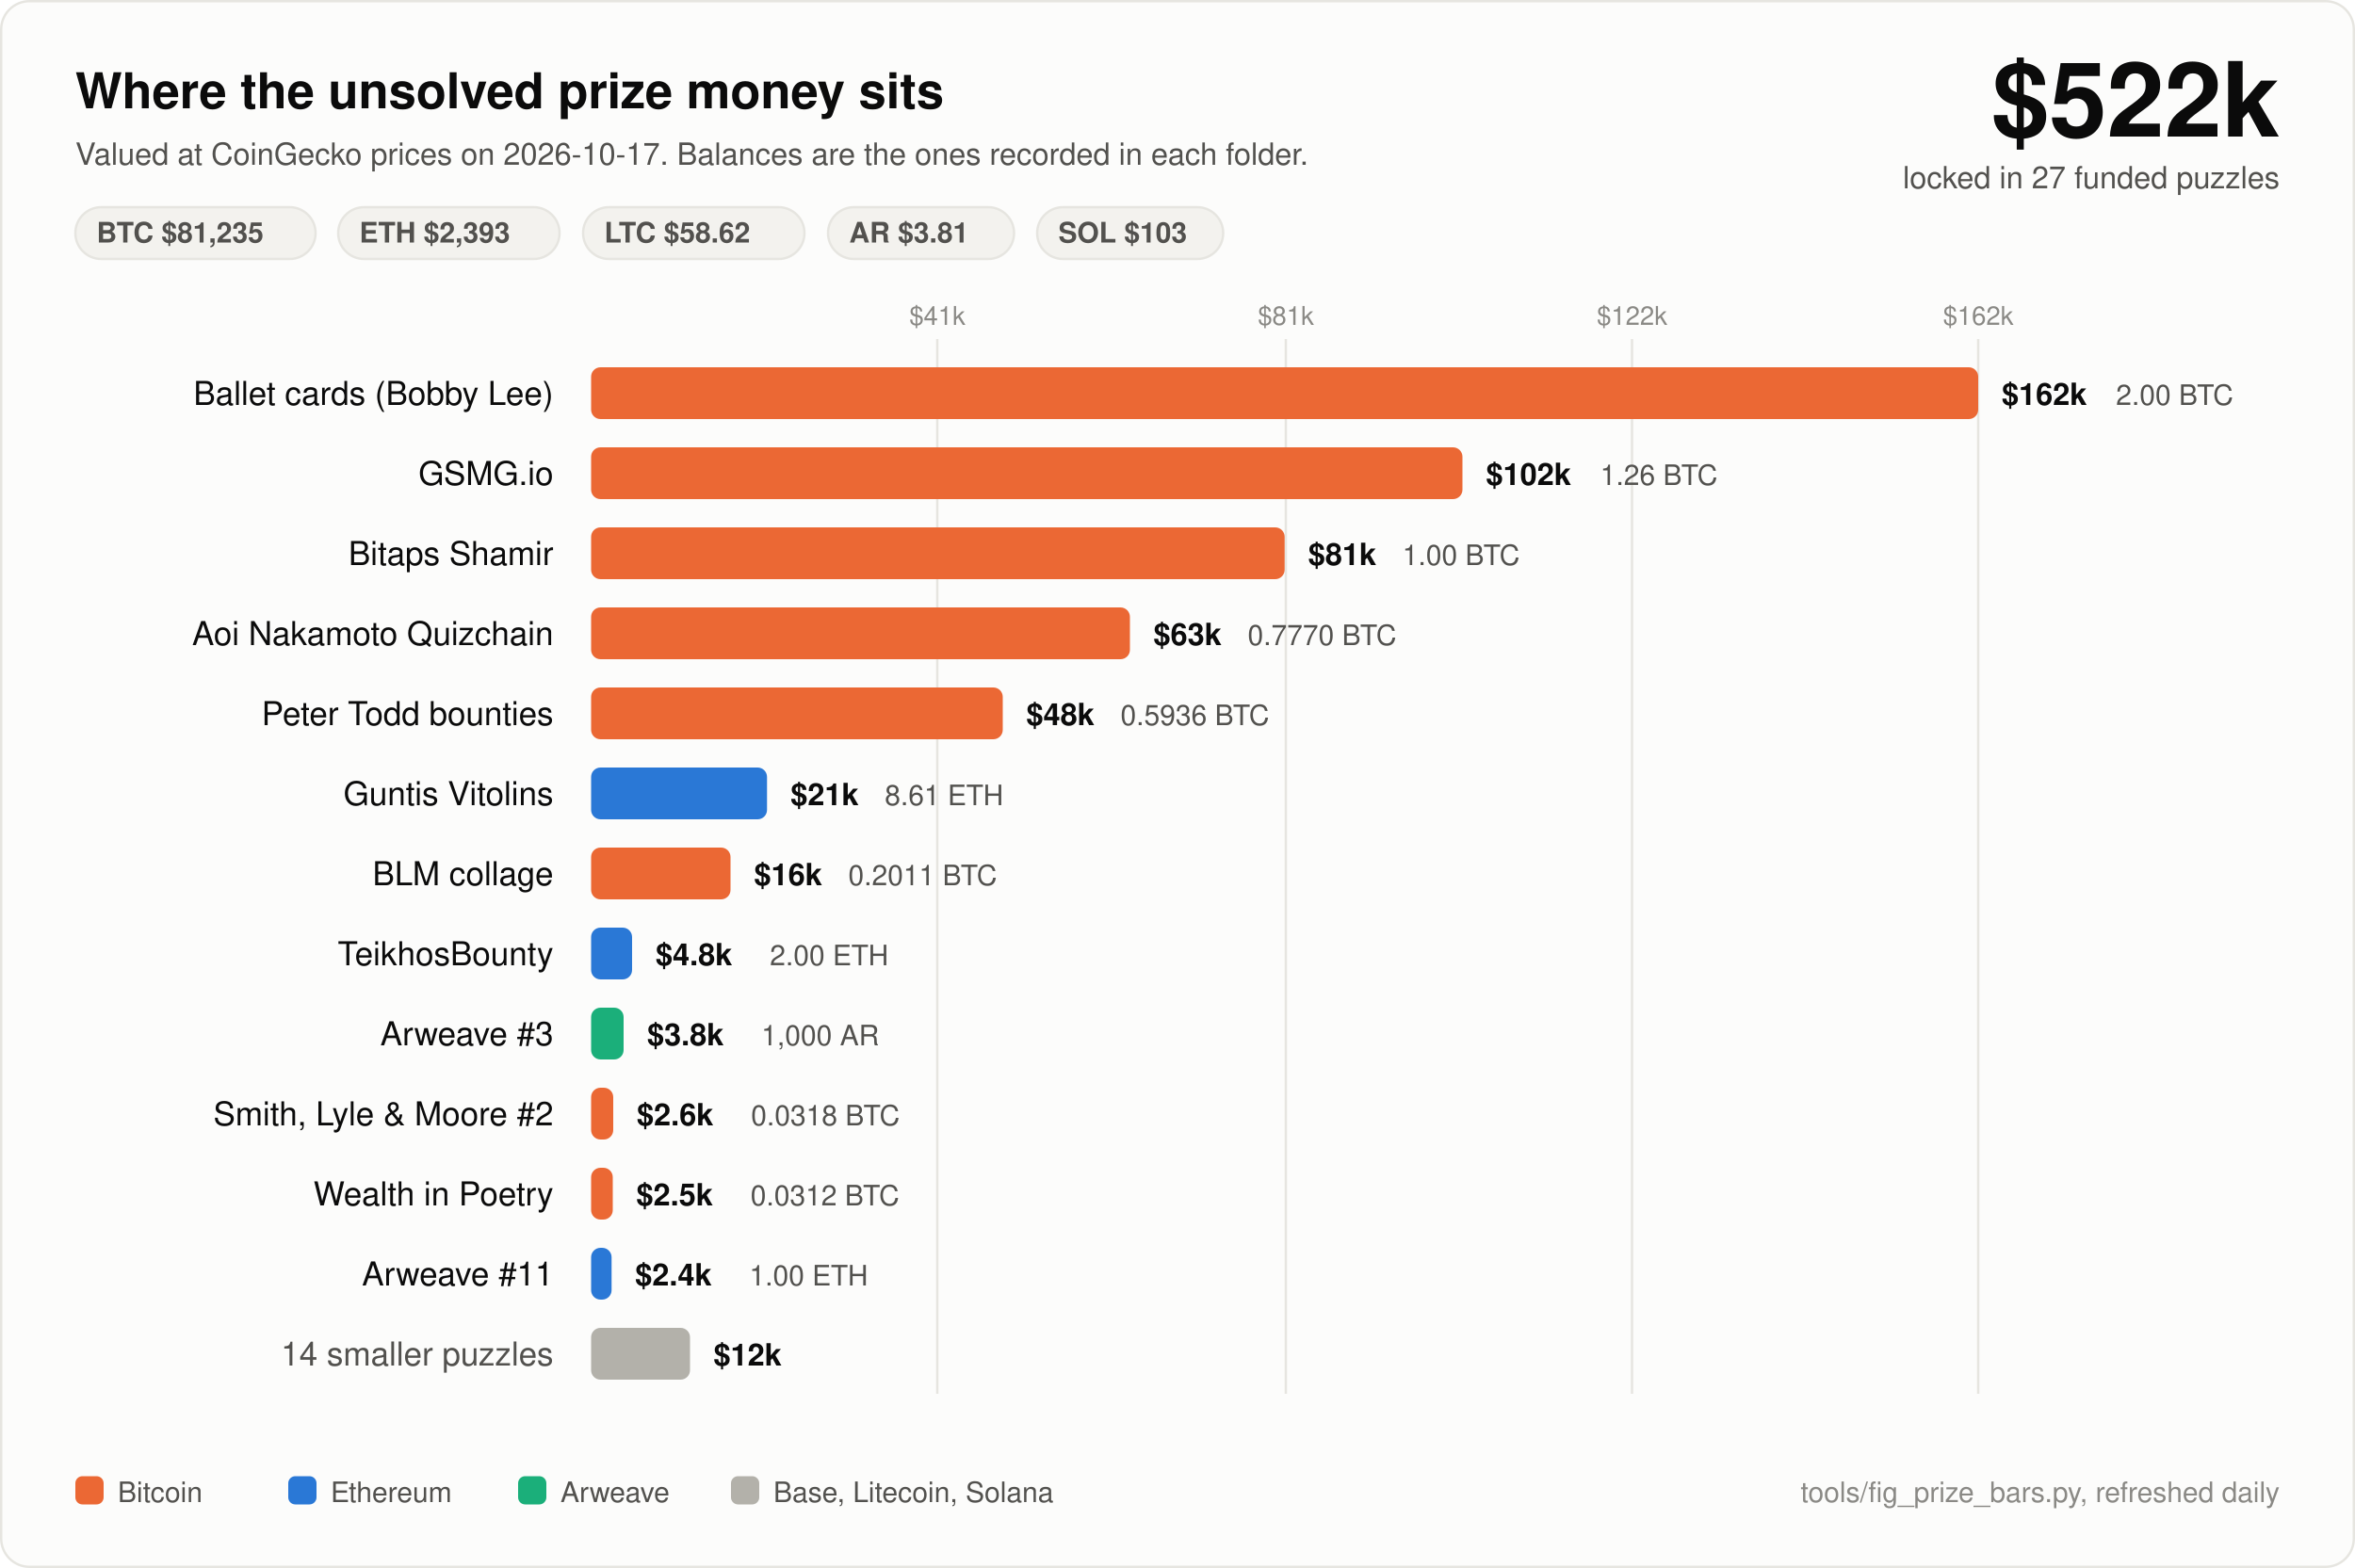
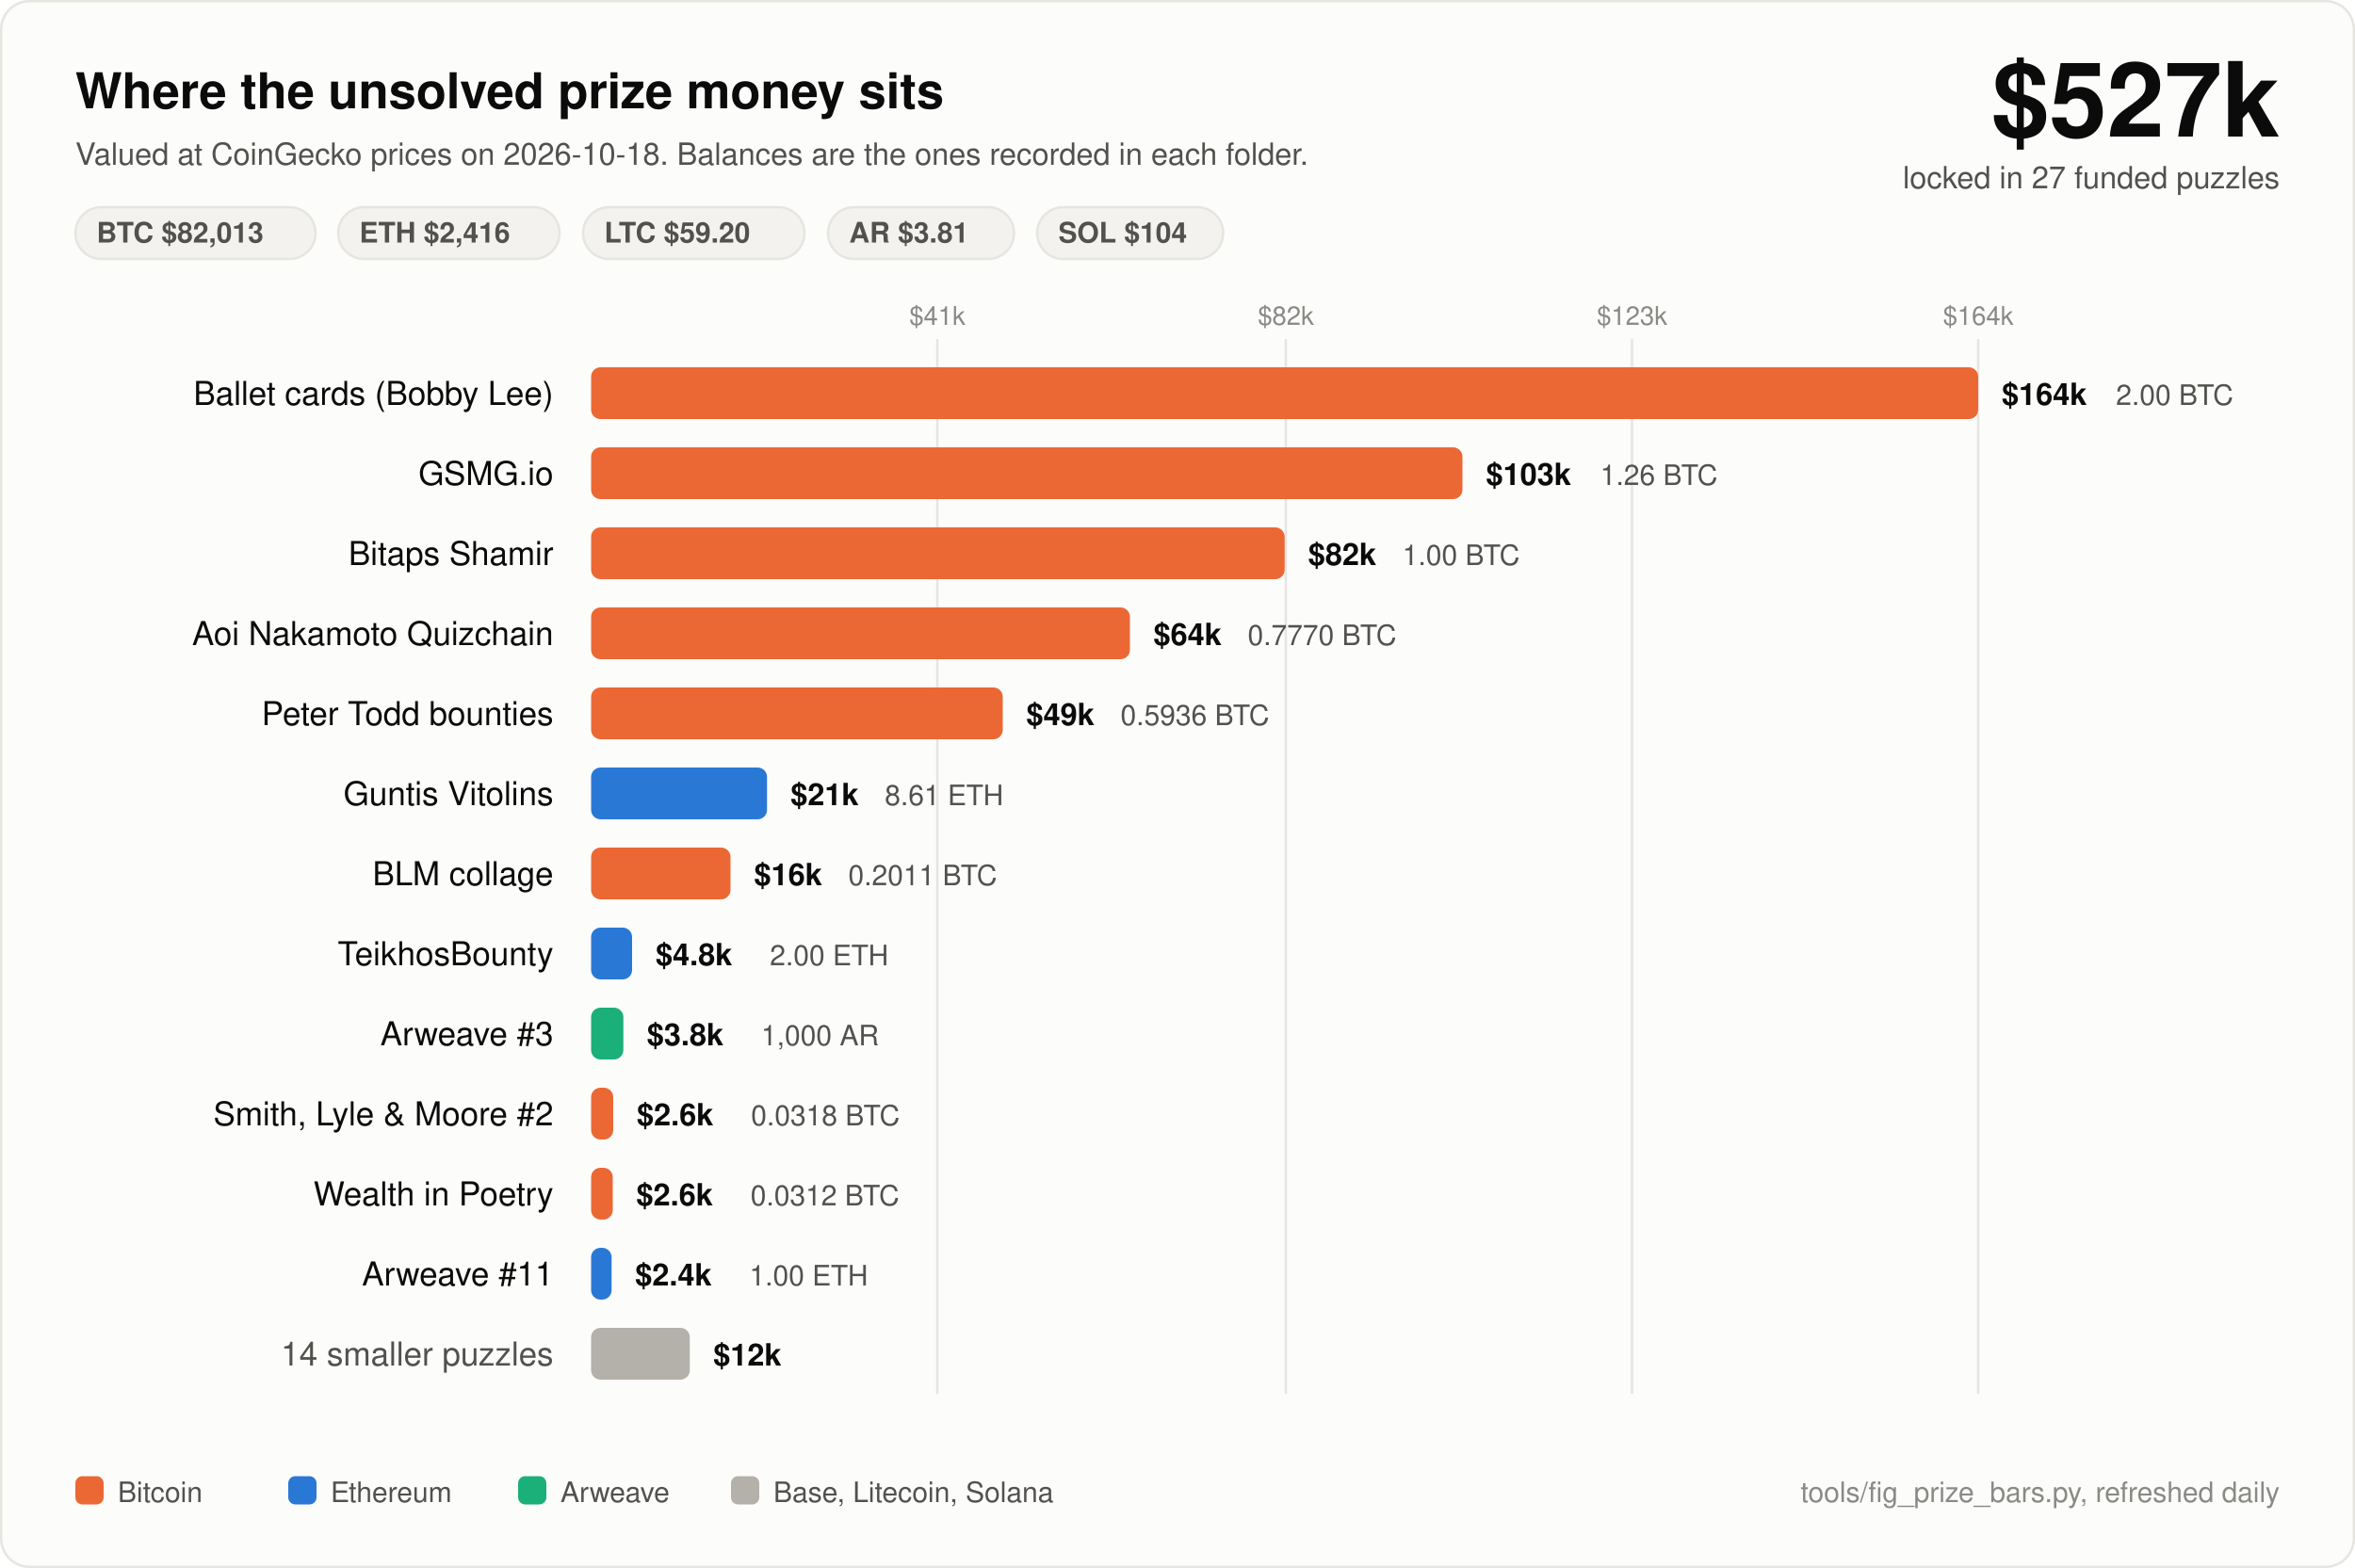
<svg xmlns="http://www.w3.org/2000/svg" width="1000" height="666" viewBox="0 0 1000 666" font-family="ui-sans-serif, -apple-system, Segoe UI, Helvetica, Arial, sans-serif">
  <rect x="0.5" y="0.5" width="999" height="665" rx="12" fill="#fcfcfb" stroke="#e6e5e0" />
  <text x="32" y="46" fill="#0b0b0b" font-size="21" font-weight="700">Where the unsolved prize money sits</text>
-   <text x="32" y="70" fill="#52514e" font-size="13">Valued at CoinGecko prices on 2026-10-17. Balances are the ones recorded in each folder.</text>
-   <text x="968" y="58" fill="#0b0b0b" font-size="44" font-weight="700" text-anchor="end">$522k</text>
+   <text x="32" y="70" fill="#52514e" font-size="13">Valued at CoinGecko prices on 2026-10-18. Balances are the ones recorded in each folder.</text>
+   <text x="968" y="58" fill="#0b0b0b" font-size="44" font-weight="700" text-anchor="end">$527k</text>
  <text x="968" y="80" fill="#52514e" font-size="13" text-anchor="end">locked in 27 funded puzzles</text>
  <rect x="32" y="88" width="102" height="22" rx="11" fill="#f3f2ee" stroke="#e6e5e0" />
-   <text x="41" y="103" fill="#52514e" font-size="12" font-weight="600">BTC $81,235</text>
+   <text x="41" y="103" fill="#52514e" font-size="12" font-weight="600">BTC $82,013</text>
  <rect x="143.6" y="88" width="94" height="22" rx="11" fill="#f3f2ee" stroke="#e6e5e0" />
-   <text x="152.6" y="103" fill="#52514e" font-size="12" font-weight="600">ETH $2,393</text>
+   <text x="152.6" y="103" fill="#52514e" font-size="12" font-weight="600">ETH $2,416</text>
  <rect x="247.6" y="88" width="94" height="22" rx="11" fill="#f3f2ee" stroke="#e6e5e0" />
-   <text x="256.6" y="103" fill="#52514e" font-size="12" font-weight="600">LTC $58.62</text>
+   <text x="256.6" y="103" fill="#52514e" font-size="12" font-weight="600">LTC $59.20</text>
  <rect x="351.6" y="88" width="79" height="22" rx="11" fill="#f3f2ee" stroke="#e6e5e0" />
  <text x="360.6" y="103" fill="#52514e" font-size="12" font-weight="600">AR $3.81</text>
  <rect x="440.4" y="88" width="79" height="22" rx="11" fill="#f3f2ee" stroke="#e6e5e0" />
-   <text x="449.4" y="103" fill="#52514e" font-size="12" font-weight="600">SOL $103</text>
+   <text x="449.4" y="103" fill="#52514e" font-size="12" font-weight="600">SOL $104</text>
  <line x1="398" y1="144" x2="398" y2="592" stroke="#e6e5e0" stroke-width="1" />
  <text x="398" y="138" fill="#8a8985" font-size="11" text-anchor="middle">$41k</text>
  <line x1="546" y1="144" x2="546" y2="592" stroke="#e6e5e0" stroke-width="1" />
-   <text x="546" y="138" fill="#8a8985" font-size="11" text-anchor="middle">$81k</text>
+   <text x="546" y="138" fill="#8a8985" font-size="11" text-anchor="middle">$82k</text>
  <line x1="693" y1="144" x2="693" y2="592" stroke="#e6e5e0" stroke-width="1" />
-   <text x="693" y="138" fill="#8a8985" font-size="11" text-anchor="middle">$122k</text>
+   <text x="693" y="138" fill="#8a8985" font-size="11" text-anchor="middle">$123k</text>
  <line x1="840" y1="144" x2="840" y2="592" stroke="#e6e5e0" stroke-width="1" />
-   <text x="840" y="138" fill="#8a8985" font-size="11" text-anchor="middle">$162k</text>
+   <text x="840" y="138" fill="#8a8985" font-size="11" text-anchor="middle">$164k</text>
  <text x="235" y="172" fill="#0b0b0b" font-size="14" text-anchor="end">Ballet cards (Bobby Lee)</text>
  <rect x="251" y="156" width="589.0" height="22" rx="4" fill="#eb6834" />
-   <text x="850.0" y="172" fill="#0b0b0b" font-size="13" font-weight="600">$162k</text>
+   <text x="850.0" y="172" fill="#0b0b0b" font-size="13" font-weight="600">$164k</text>
  <text x="898.5" y="172" fill="#52514e" font-size="12">2.00 BTC</text>
  <text x="235" y="206" fill="#0b0b0b" font-size="14" text-anchor="end">GSMG.io</text>
  <rect x="251" y="190" width="370.0" height="22" rx="4" fill="#eb6834" />
-   <text x="631.0" y="206" fill="#0b0b0b" font-size="13" font-weight="600">$102k</text>
+   <text x="631.0" y="206" fill="#0b0b0b" font-size="13" font-weight="600">$103k</text>
  <text x="679.5" y="206" fill="#52514e" font-size="12">1.26 BTC</text>
  <text x="235" y="240" fill="#0b0b0b" font-size="14" text-anchor="end">Bitaps Shamir</text>
  <rect x="251" y="224" width="294.5" height="22" rx="4" fill="#eb6834" />
-   <text x="555.5" y="240" fill="#0b0b0b" font-size="13" font-weight="600">$81k</text>
+   <text x="555.5" y="240" fill="#0b0b0b" font-size="13" font-weight="600">$82k</text>
  <text x="595.5" y="240" fill="#52514e" font-size="12">1.00 BTC</text>
  <text x="235" y="274" fill="#0b0b0b" font-size="14" text-anchor="end">Aoi Nakamoto Quizchain</text>
  <rect x="251" y="258" width="228.8" height="22" rx="4" fill="#eb6834" />
-   <text x="489.8" y="274" fill="#0b0b0b" font-size="13" font-weight="600">$63k</text>
+   <text x="489.8" y="274" fill="#0b0b0b" font-size="13" font-weight="600">$64k</text>
  <text x="529.8" y="274" fill="#52514e" font-size="12">0.7770 BTC</text>
  <text x="235" y="308" fill="#0b0b0b" font-size="14" text-anchor="end">Peter Todd bounties</text>
  <rect x="251" y="292" width="174.8" height="22" rx="4" fill="#eb6834" />
-   <text x="435.8" y="308" fill="#0b0b0b" font-size="13" font-weight="600">$48k</text>
+   <text x="435.8" y="308" fill="#0b0b0b" font-size="13" font-weight="600">$49k</text>
  <text x="475.8" y="308" fill="#52514e" font-size="12">0.5936 BTC</text>
  <text x="235" y="342" fill="#0b0b0b" font-size="14" text-anchor="end">Guntis Vitolins</text>
  <rect x="251" y="326" width="74.7" height="22" rx="4" fill="#2a78d6" />
  <text x="335.7" y="342" fill="#0b0b0b" font-size="13" font-weight="600">$21k</text>
  <text x="375.7" y="342" fill="#52514e" font-size="12">8.61 ETH</text>
  <text x="235" y="376" fill="#0b0b0b" font-size="14" text-anchor="end">BLM collage</text>
  <rect x="251" y="360" width="59.2" height="22" rx="4" fill="#eb6834" />
  <text x="320.2" y="376" fill="#0b0b0b" font-size="13" font-weight="600">$16k</text>
  <text x="360.2" y="376" fill="#52514e" font-size="12">0.2011 BTC</text>
  <text x="235" y="410" fill="#0b0b0b" font-size="14" text-anchor="end">TeikhosBounty</text>
  <rect x="251" y="394" width="17.4" height="22" rx="4" fill="#2a78d6" />
  <text x="278.4" y="410" fill="#0b0b0b" font-size="13" font-weight="600">$4.8k</text>
  <text x="326.9" y="410" fill="#52514e" font-size="12">2.00 ETH</text>
  <text x="235" y="444" fill="#0b0b0b" font-size="14" text-anchor="end">Arweave #3</text>
-   <rect x="251" y="428" width="13.8" height="22" rx="4" fill="#1baf7a" />
-   <text x="274.8" y="444" fill="#0b0b0b" font-size="13" font-weight="600">$3.8k</text>
-   <text x="323.3" y="444" fill="#52514e" font-size="12">1,000 AR</text>
+   <rect x="251" y="428" width="13.7" height="22" rx="4" fill="#1baf7a" />
+   <text x="274.7" y="444" fill="#0b0b0b" font-size="13" font-weight="600">$3.8k</text>
+   <text x="323.2" y="444" fill="#52514e" font-size="12">1,000 AR</text>
  <text x="235" y="478" fill="#0b0b0b" font-size="14" text-anchor="end">Smith, Lyle &amp; Moore #2</text>
  <rect x="251" y="462" width="9.4" height="22" rx="4" fill="#eb6834" />
  <text x="270.4" y="478" fill="#0b0b0b" font-size="13" font-weight="600">$2.6k</text>
  <text x="318.9" y="478" fill="#52514e" font-size="12">0.0318 BTC</text>
  <text x="235" y="512" fill="#0b0b0b" font-size="14" text-anchor="end">Wealth in Poetry</text>
  <rect x="251" y="496" width="9.2" height="22" rx="4" fill="#eb6834" />
-   <text x="270.2" y="512" fill="#0b0b0b" font-size="13" font-weight="600">$2.5k</text>
+   <text x="270.2" y="512" fill="#0b0b0b" font-size="13" font-weight="600">$2.6k</text>
  <text x="318.7" y="512" fill="#52514e" font-size="12">0.0312 BTC</text>
  <text x="235" y="546" fill="#0b0b0b" font-size="14" text-anchor="end">Arweave #11</text>
  <rect x="251" y="530" width="8.7" height="22" rx="4" fill="#2a78d6" />
  <text x="269.7" y="546" fill="#0b0b0b" font-size="13" font-weight="600">$2.4k</text>
  <text x="318.2" y="546" fill="#52514e" font-size="12">1.00 ETH</text>
  <text x="235" y="580" fill="#52514e" font-size="14" text-anchor="end">14 smaller puzzles</text>
-   <rect x="251" y="564" width="42.0" height="22" rx="4" fill="#b3b1aa" />
-   <text x="303.0" y="580" fill="#0b0b0b" font-size="13" font-weight="600">$12k</text>
+   <rect x="251" y="564" width="41.9" height="22" rx="4" fill="#b3b1aa" />
+   <text x="302.9" y="580" fill="#0b0b0b" font-size="13" font-weight="600">$12k</text>
  <rect x="32" y="627" width="12" height="12" rx="3" fill="#eb6834" />
  <text x="50" y="638" fill="#52514e" font-size="12">Bitcoin</text>
  <rect x="122.4" y="627" width="12" height="12" rx="3" fill="#2a78d6" />
  <text x="140.4" y="638" fill="#52514e" font-size="12">Ethereum</text>
  <rect x="220.0" y="627" width="12" height="12" rx="3" fill="#1baf7a" />
  <text x="238.0" y="638" fill="#52514e" font-size="12">Arweave</text>
  <rect x="310.4" y="627" width="12" height="12" rx="3" fill="#b3b1aa" />
  <text x="328.4" y="638" fill="#52514e" font-size="12">Base, Litecoin, Solana</text>
  <text x="968" y="638" fill="#8a8985" font-size="12" text-anchor="end">tools/fig_prize_bars.py, refreshed daily</text>
</svg>
